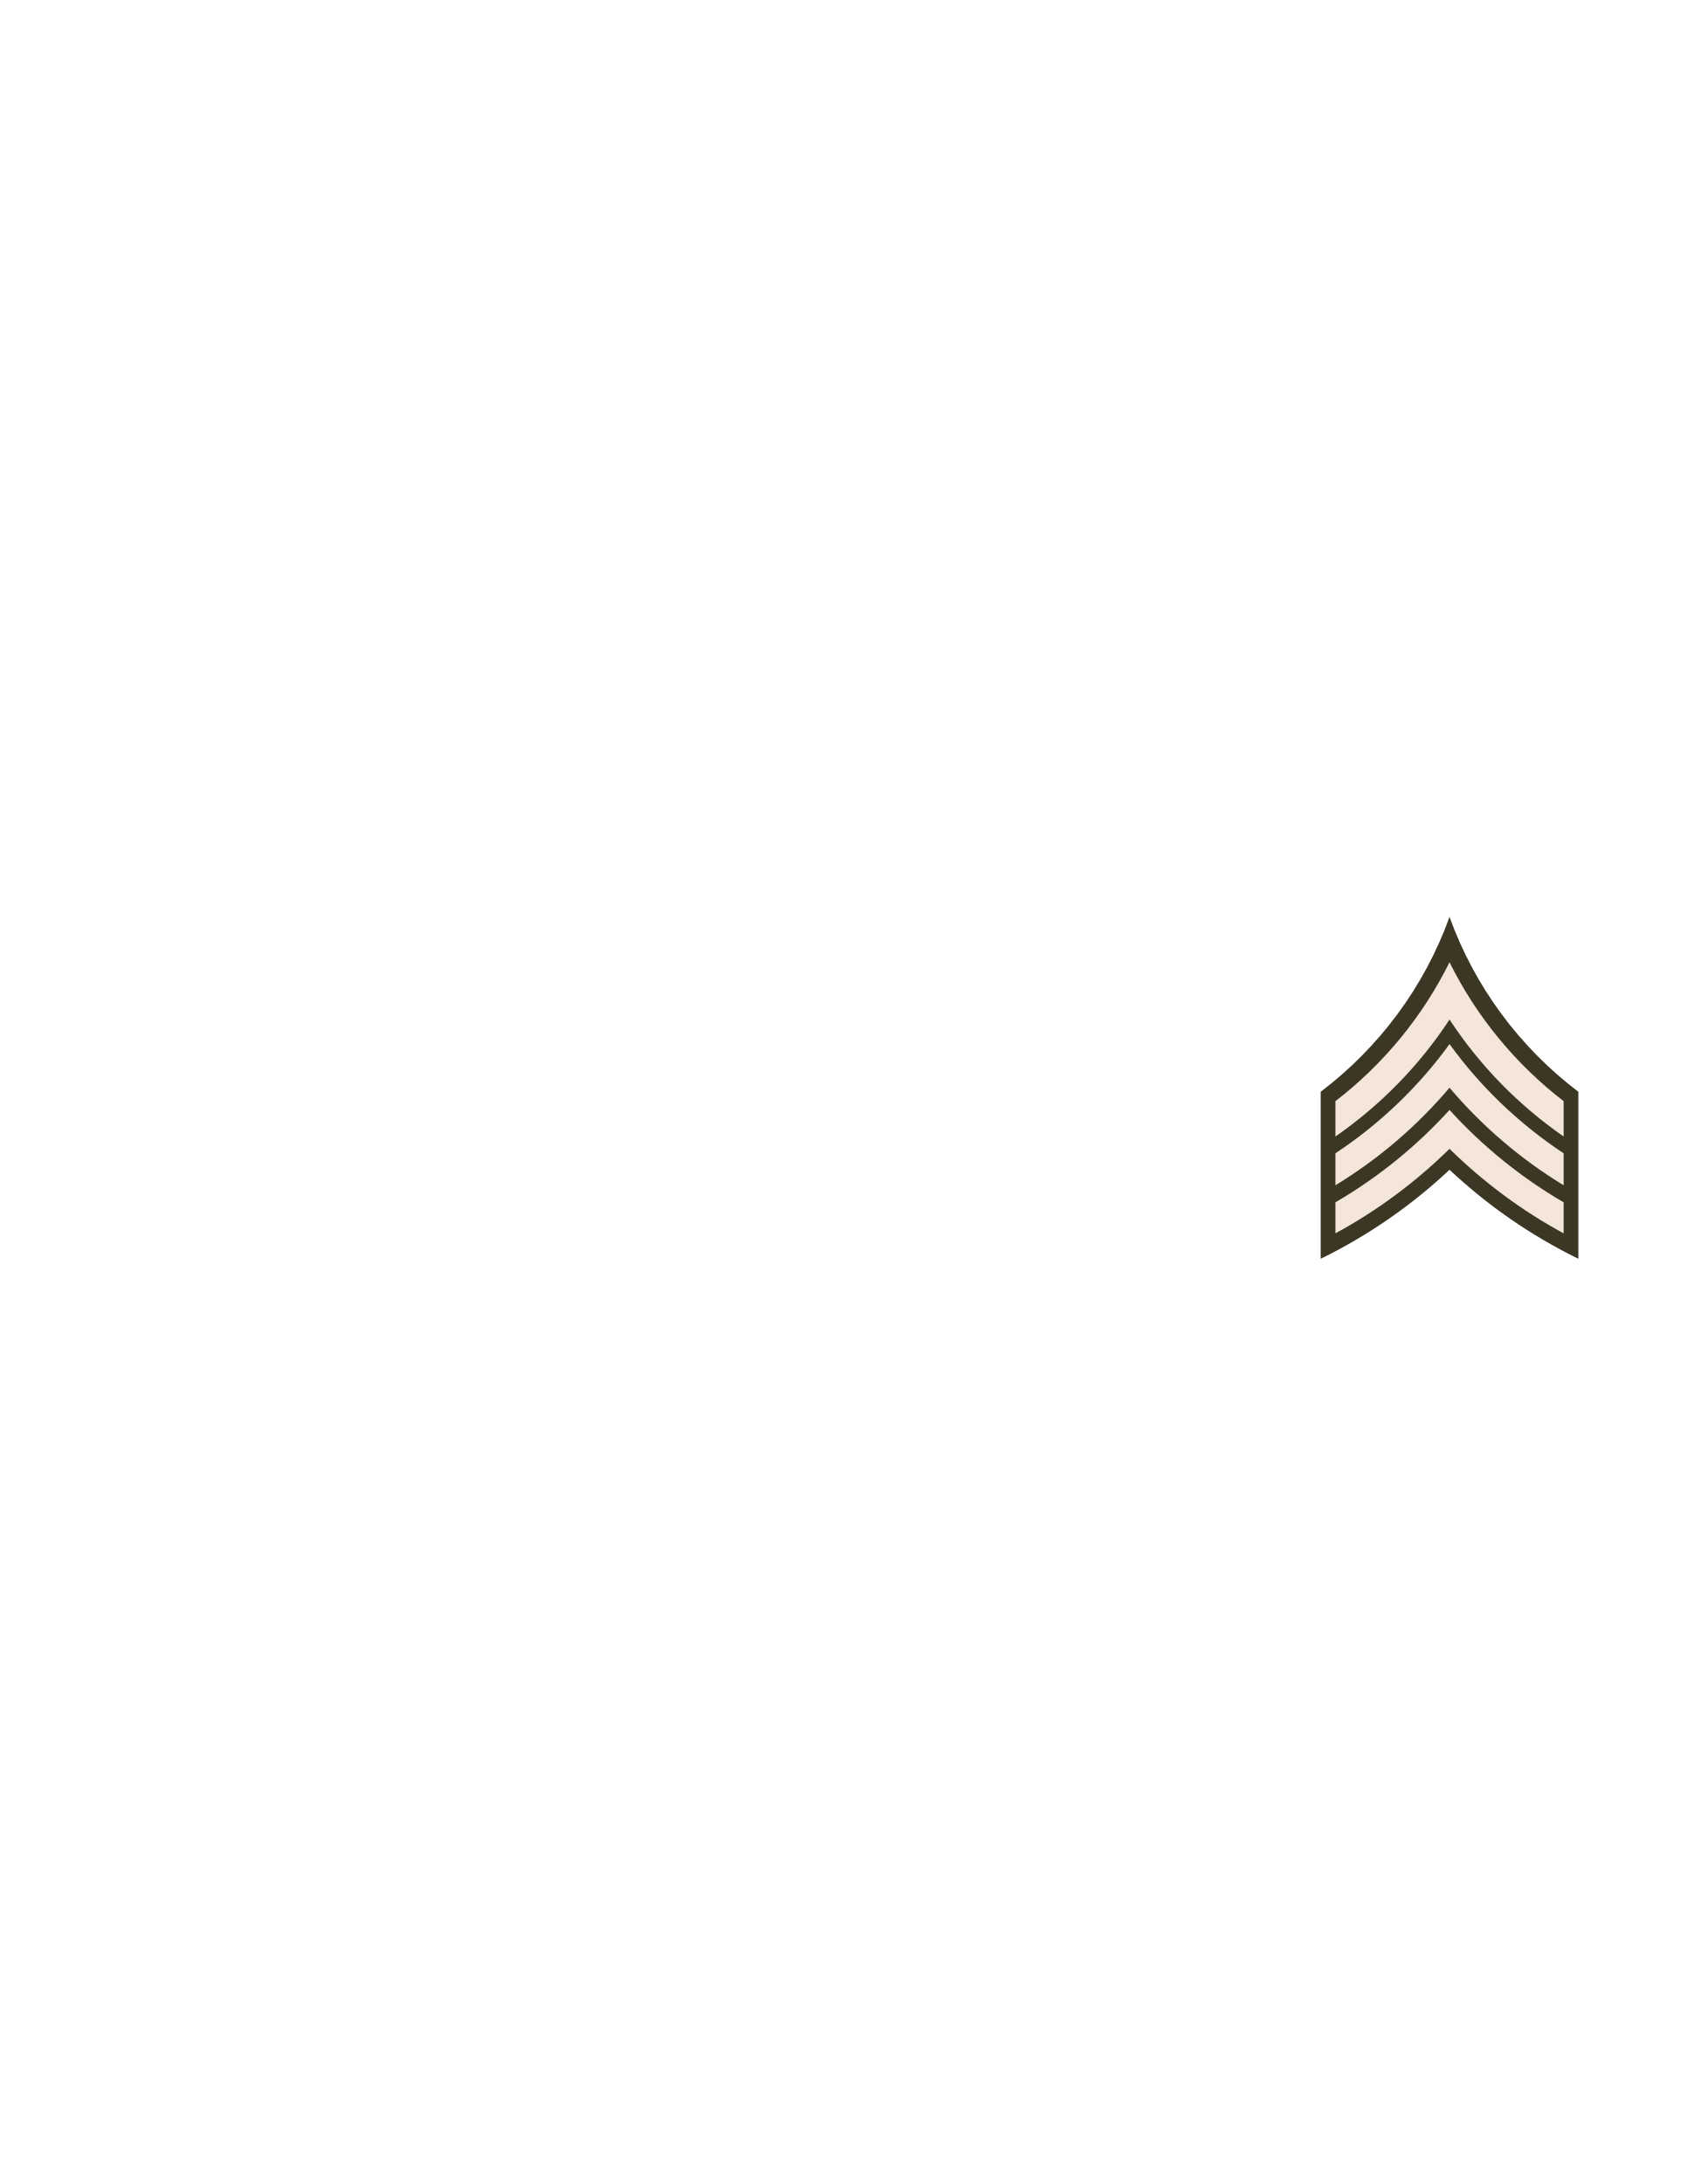
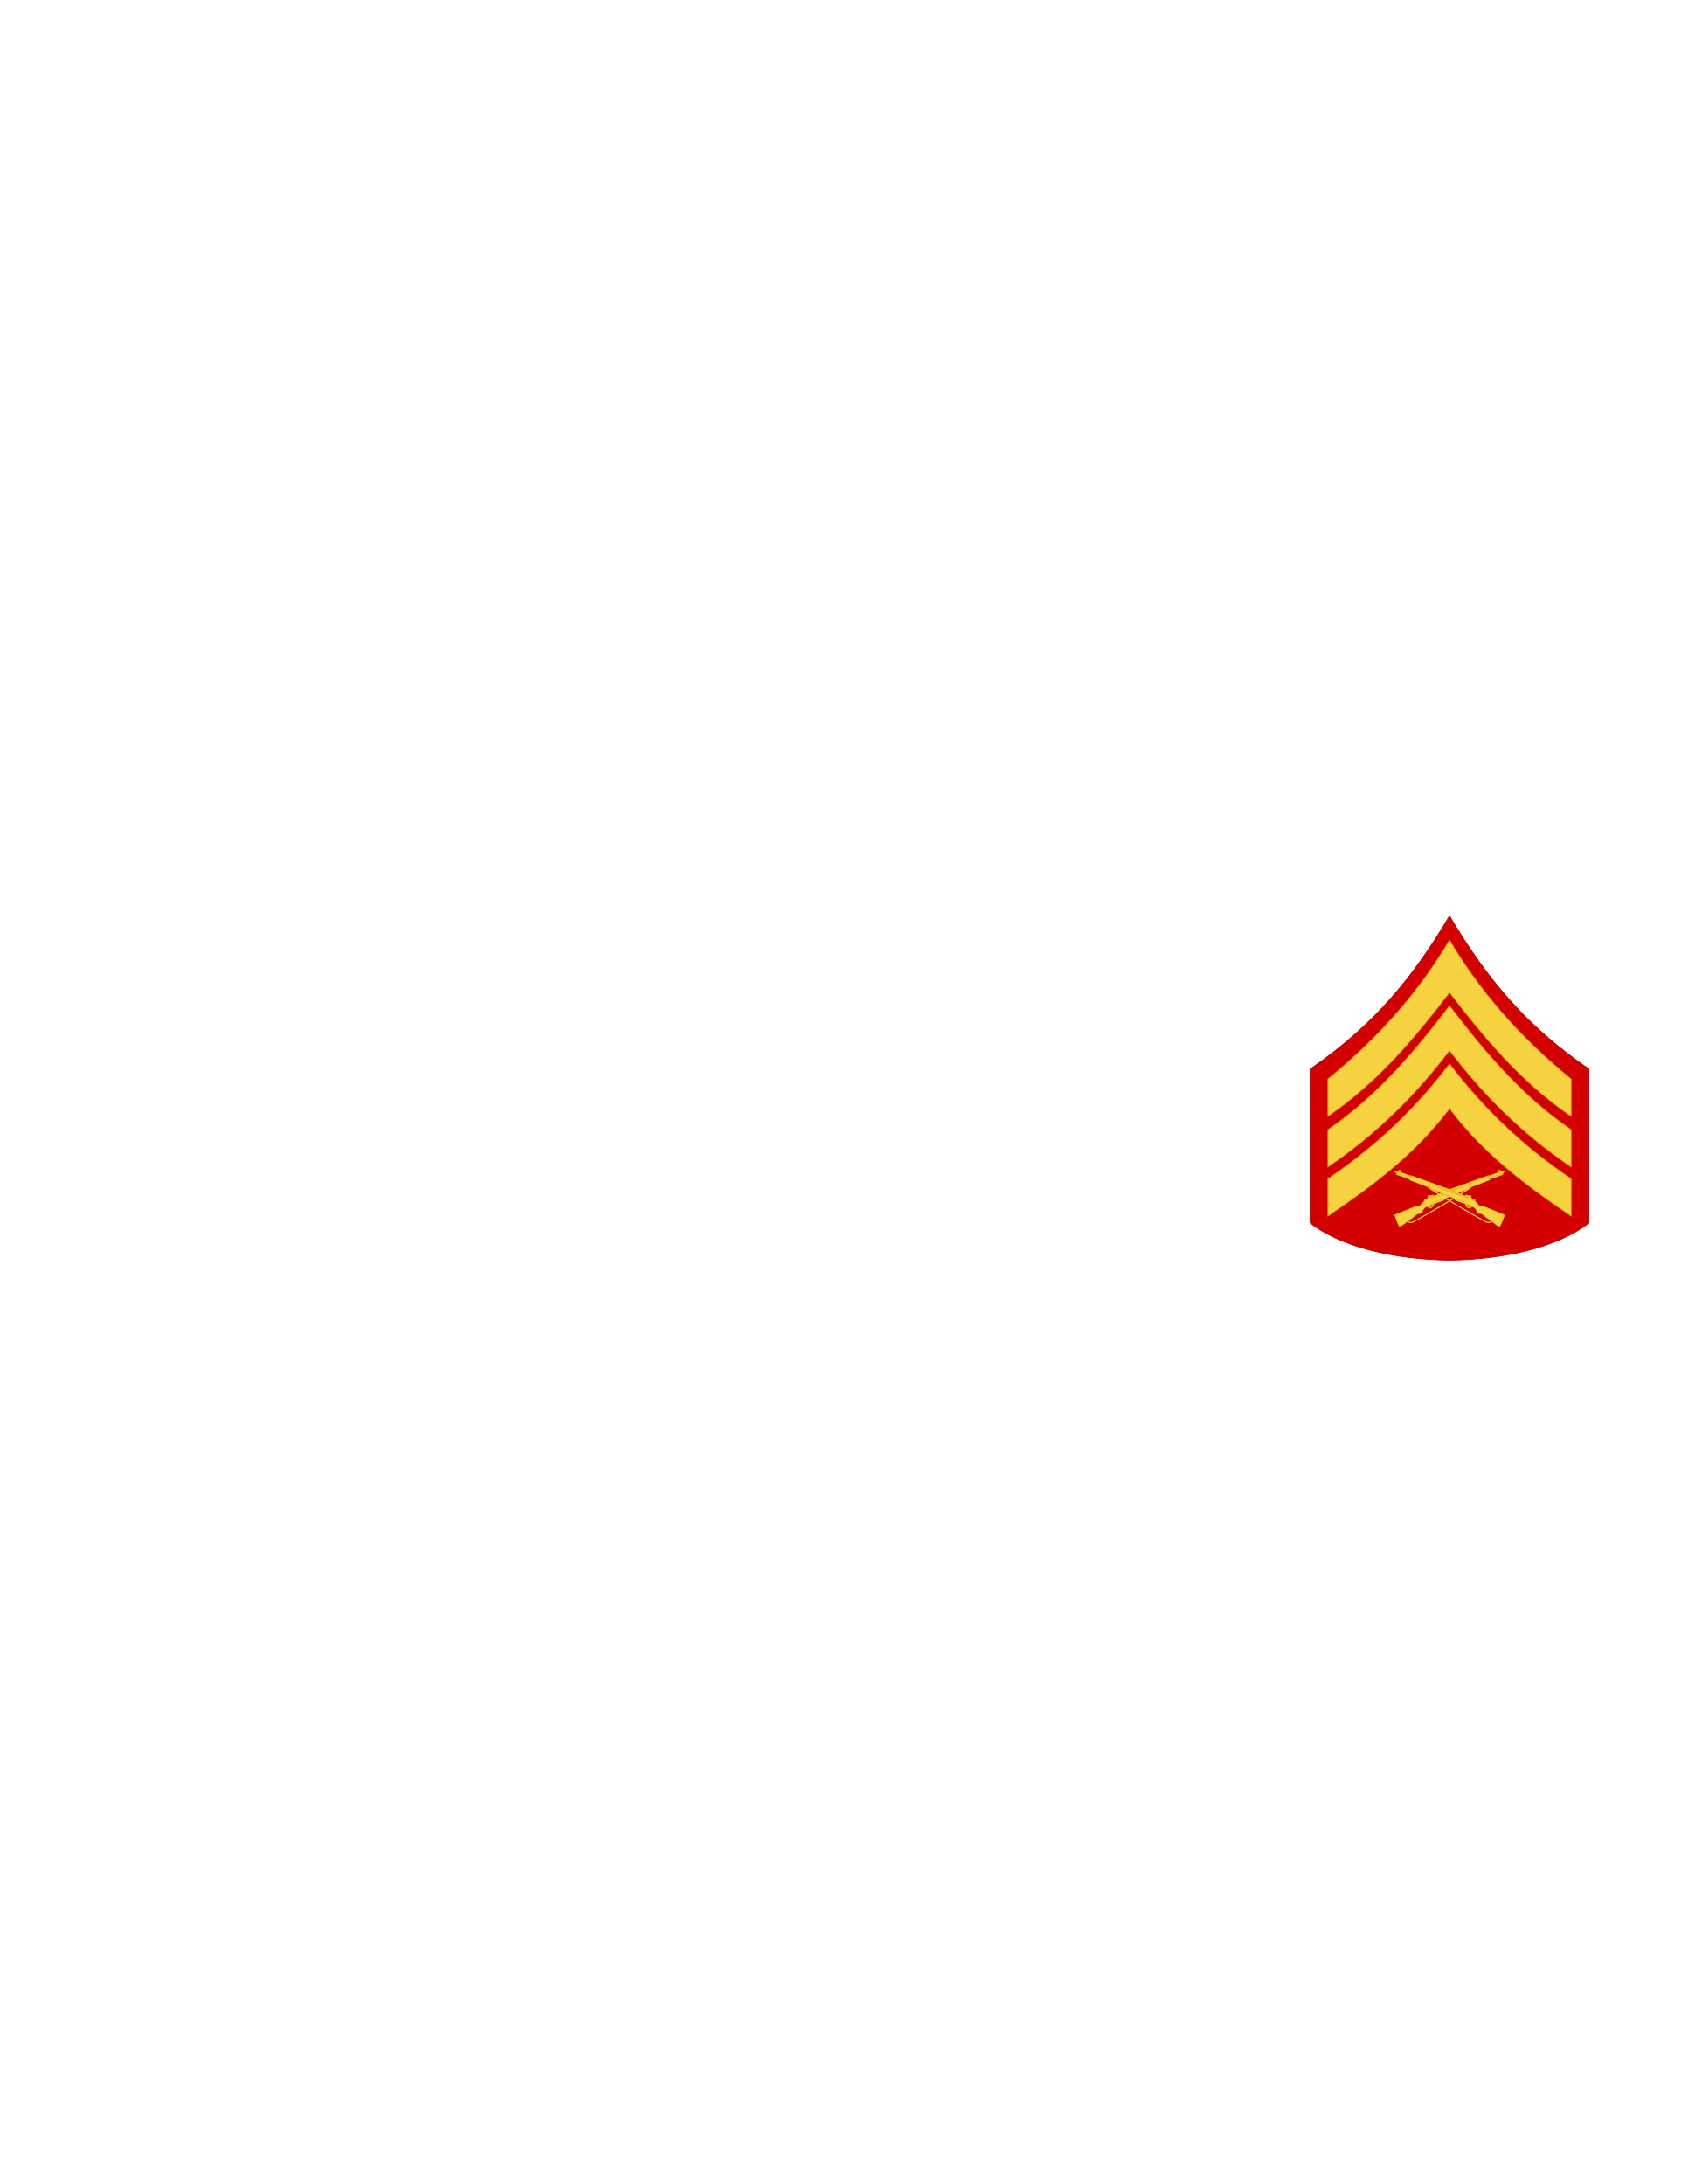
<svg xmlns="http://www.w3.org/2000/svg" version="1.1" id="Version_1.0" width="612" height="792" viewBox="0 0 612 792" overflow="visible" enable-background="new 0 0 612 792" xml:space="preserve">
  <defs id="defs850" />
  <g id="octagon" display="none">
    <polygon fill="none" stroke="#0000FF" stroke-width="2" points="305,516.5 218.733,480.768 183,394.5 218.733,308.233 305,272.5    391.268,308.233 427,394.5 391.268,480.768  " id="octagonOutline" />
    <line fill="none" stroke="#0000FF" stroke-width="2" x1="202.5" y1="345.7" x2="407.5" y2="345.7" id="mod1" />
    <line fill="none" stroke="#0000FF" stroke-width="2" x1="202.5" y1="443.3" x2="407.5" y2="443.3" id="mod2" />
    <path id="amplifierD" style="fill:none;stroke:#0000ff;stroke-width:1.999;stroke-linecap:butt;stroke-linejoin:miter;stroke-miterlimit:4;stroke-dasharray:none;stroke-opacity:1" d="m 179.56,317.5 126.44,-73 127.442,73 m -253.882,0 v 0 -80.269 0 h 253.882 v 80.269 0" />
    <rect style="fill:none;fill-opacity:1;stroke:#0000ff;stroke-width:1.992;stroke-linecap:round;stroke-linejoin:miter;stroke-miterlimit:4;stroke-dasharray:none;stroke-opacity:1;paint-order:markers fill stroke" id="amplifierAC" width="168.228" height="97.59" x="441.473" y="150.52" />
    <rect y="248.11" x="441.473" height="97.59" width="168.228" id="amplifierG" style="fill:none;fill-opacity:1;stroke:#0000ff;stroke-width:1.992;stroke-linecap:round;stroke-linejoin:miter;stroke-miterlimit:4;stroke-dasharray:none;stroke-opacity:1;paint-order:markers fill stroke" />
    <rect style="fill:none;fill-opacity:1;stroke:#0000ff;stroke-width:1.992;stroke-linecap:round;stroke-linejoin:miter;stroke-miterlimit:4;stroke-dasharray:none;stroke-opacity:1;paint-order:markers fill stroke" id="amplifierH" width="168.228" height="97.59" x="441.473" y="345.7" />
    <rect y="443.29" x="441.473" height="97.59" width="168.228" id="amplifierM" style="fill:none;fill-opacity:1;stroke:#0000ff;stroke-width:1.992;stroke-linecap:round;stroke-linejoin:miter;stroke-miterlimit:4;stroke-dasharray:none;stroke-opacity:1;paint-order:markers fill stroke" />
    <rect style="fill:none;fill-opacity:1;stroke:#0000ff;stroke-width:1.992;stroke-linecap:round;stroke-linejoin:miter;stroke-miterlimit:4;stroke-dasharray:none;stroke-opacity:1;paint-order:markers fill stroke" id="amplifierJKP" width="168.228" height="97.59" x="441.473" y="540.88" />
    <rect y="150.52" x="2.827" height="97.59" width="168.228" id="amplifierW" style="fill:none;fill-opacity:1;stroke:#0000ff;stroke-width:1.992;stroke-linecap:round;stroke-linejoin:miter;stroke-miterlimit:4;stroke-dasharray:none;stroke-opacity:1;paint-order:markers fill stroke" />
    <rect style="fill:none;fill-opacity:1;stroke:#0000ff;stroke-width:1.992;stroke-linecap:round;stroke-linejoin:miter;stroke-miterlimit:4;stroke-dasharray:none;stroke-opacity:1;paint-order:markers fill stroke" id="amplifierXY" width="168.228" height="97.59" x="2.827" y="248.11" />
    <rect y="345.7" x="2.827" height="97.59" width="168.228" id="amplifierVAF" style="fill:none;fill-opacity:1;stroke:#0000ff;stroke-width:1.992;stroke-linecap:round;stroke-linejoin:miter;stroke-miterlimit:4;stroke-dasharray:none;stroke-opacity:1;paint-order:markers fill stroke" />
    <rect style="fill:none;fill-opacity:1;stroke:#0000ff;stroke-width:1.992;stroke-linecap:round;stroke-linejoin:miter;stroke-miterlimit:4;stroke-dasharray:none;stroke-opacity:1;paint-order:markers fill stroke" id="amplifierT" width="168.228" height="97.59" x="2.827" y="443.29" />
    <rect y="540.88" x="2.827" height="97.59" width="168.228" id="amplifierZ" style="fill:none;fill-opacity:1;stroke:#0000ff;stroke-width:1.992;stroke-linecap:round;stroke-linejoin:miter;stroke-miterlimit:4;stroke-dasharray:none;stroke-opacity:1;paint-order:markers fill stroke" />
    <rect style="fill:none;fill-opacity:1;stroke:#0000ff;stroke-width:2.44;stroke-linecap:round;stroke-linejoin:miter;stroke-miterlimit:4;stroke-dasharray:none;stroke-opacity:1;paint-order:markers fill stroke" id="amplifierAB" width="253.541" height="97.142" x="179.784" y="139.865" />
    <rect y="547.46" x="179.453" height="97.142" width="253.541" id="amplifierR" style="fill:none;fill-opacity:1;stroke:#0000ff;stroke-width:2.44;stroke-linecap:round;stroke-linejoin:miter;stroke-miterlimit:4;stroke-dasharray:none;stroke-opacity:1;paint-order:markers fill stroke" />
    <path style="fill:#0000ff;stroke:#0000ff;stroke-width:1.999;stroke-linecap:butt;stroke-linejoin:miter;stroke-opacity:1;fill-opacity:1;stroke-miterlimit:4;stroke-dasharray:none" d="m 306.856,644.53 v 52.026" id="amplifierQ" />
  </g>
-   <g transform="translate(147.3064,-138.3834)" id="layer1">
-     <path d="m 378.281,470.894 c -9.155,25.425 -25.556,47.39 -46.719,63.406 v 60.562 c 17.192,-8.401 32.917,-19.321 46.719,-32.281 13.802,12.96 29.527,23.88 46.719,32.281 v -60.562 c -21.163,-16.016 -37.563,-37.981 -46.719,-63.406 z" id="path7672" style="fill:#3c3624;fill-opacity:1;stroke:none;stroke-width:0;stroke-miterlimit:4;stroke-dasharray:none;stroke-opacity:1" />
-     <path d="m 378.281,487.331 c -9.802,19.789 -24.029,37.023 -41.375,50.375 v 12.812 c 16.363,-11.335 30.442,-25.749 41.375,-42.406 10.933,16.657 25.012,31.071 41.375,42.406 v -12.812 c -17.346,-13.352 -31.573,-30.586 -41.375,-50.375 z" id="path7674" style="fill:#f4e6d9;fill-opacity:1;stroke:#000000;stroke-width:0;stroke-miterlimit:4;stroke-dasharray:none;stroke-opacity:1" />
-     <path d="m 378.281,517.019 c -11.284,15.552 -25.32,28.985 -41.375,39.594 v 11.594 c 15.638,-9.505 29.6,-21.482 41.375,-35.375 11.775,13.893 25.737,25.87 41.375,35.375 v -11.594 c -16.055,-10.609 -30.091,-24.042 -41.375,-39.594 z" id="path7676" style="fill:#f4e6d9;fill-opacity:1;stroke:#000000;stroke-width:0;stroke-miterlimit:4;stroke-dasharray:none;stroke-opacity:1" />
-     <path d="m 378.281,540.894 c -11.969,13.164 -25.912,24.482 -41.375,33.5 v 11.25 c 15.222,-8.258 29.119,-18.618 41.375,-30.656 12.256,12.039 26.153,22.399 41.375,30.656 v -11.25 c -15.463,-9.018 -29.406,-20.336 -41.375,-33.5 z" id="path7678" style="fill:#f4e6d9;fill-opacity:1;stroke:#000000;stroke-width:0;stroke-miterlimit:4;stroke-dasharray:none;stroke-opacity:1" />
+   <g id="g5776" style="fill:#f6d140;fill-opacity:1;stroke:#d4aa00;stroke-opacity:1" transform="matrix(0.27,0,0,0.27,474.897,331.8961)">
+     <path id="path2216-0" style="fill:#d40000;fill-opacity:1;fill-rule:evenodd;stroke:#aa0000;stroke-width:1px;stroke-linecap:butt;stroke-linejoin:miter;stroke-opacity:1" d="M 187.742,463.195 C 115.501,462.423 42.095,446.012 0.5,413.168 V 206.684 C 86.295,147.73 138.67,83.849 187.742,0.981 236.814,83.849 289.189,147.73 374.984,206.684 V 413.168 C 333.389,446.012 259.983,462.423 187.742,463.195 Z" />
+     <g style="fill:#f6d140;fill-opacity:1;stroke:#d4aa00;stroke-width:0.5;stroke-miterlimit:4;stroke-dasharray:none;stroke-opacity:1" transform="translate(-353.8086,-73.52106)" id="g5723-3">
+       <g style="fill:#f6d140;fill-opacity:1;stroke:#d4aa00;stroke-width:0.5;stroke-miterlimit:4;stroke-dasharray:none;stroke-opacity:1" id="g5397-3" transform="translate(38.43366,-47.69466)">
+         <g style="fill:#f6d140;fill-opacity:1;stroke:#d4aa00;stroke-width:1.807;stroke-miterlimit:4;stroke-dasharray:none;stroke-opacity:1" transform="matrix(0.2650358,-0.09573875,0.09227164,0.2554378,393.4139,446.2726)" id="g4710-8">
+           <g style="fill:#f6d140;fill-opacity:1;stroke:#d4aa00;stroke-width:1.807;stroke-miterlimit:4;stroke-dasharray:none;stroke-opacity:1" id="Layer_1-4">
+             <g style="fill:#f6d140;fill-opacity:1;stroke:#d4aa00;stroke-width:1.807;stroke-miterlimit:4;stroke-dasharray:none;stroke-opacity:1" id="g4588-80">
+               <path style="fill:#f6d140;fill-opacity:1;stroke:#d4aa00;stroke-width:1.807;stroke-miterlimit:4;stroke-dasharray:none;stroke-opacity:1" d="m 211.851,326.856 v 7.29 h 7.29 v -7.29 z m 3.644,5.468 c -1.006,0 -1.822,-0.816 -1.822,-1.822 0,-1.007 0.816,-1.822 1.822,-1.822 1.007,0 1.823,0.815 1.823,1.822 0,1.006 -0.816,1.822 -1.823,1.822 z" id="path4536-5" />
+               <g style="fill:#f6d140;fill-opacity:1;stroke:#d4aa00;stroke-width:1.807;stroke-miterlimit:4;stroke-dasharray:none;stroke-opacity:1" id="g4542-7">
+                 <path style="fill:#f6d140;fill-opacity:1;stroke:#d4aa00;stroke-width:1.807;stroke-miterlimit:4;stroke-dasharray:none;stroke-opacity:1" d="m 572.113,284.581 c 0,-2.41 -1.953,-4.363 -4.363,-4.363 -2.41,0 -4.363,1.954 -4.363,4.363 v 0 0 5.818 h 8.727 v -5.818 z" id="path4538-4" />
+                 <circle style="fill:#f6d140;fill-opacity:1;stroke:#d4aa00;stroke-width:1.807;stroke-miterlimit:4;stroke-dasharray:none;stroke-opacity:1" cx="567.75" cy="284.581" r="0.931" id="circle4540-4" />
+               </g>
+               <rect x="579.652" y="292.783" style="fill:#f6d140;fill-opacity:1;stroke:#d4aa00;stroke-width:1.807;stroke-miterlimit:4;stroke-dasharray:none;stroke-opacity:1" width="8.283" height="6.076" id="rect4544-5" />
+               <path style="fill:#f6d140;fill-opacity:1;stroke:#d4aa00;stroke-width:1.807;stroke-miterlimit:4;stroke-dasharray:none;stroke-opacity:1" d="m 200.87,341.79 c -0.001,0 -0.001,0 0,0 -2.414,0 -4.472,-0.442 -6.651,-0.91 l -1.089,-0.231 c -1.607,-0.334 -2.032,-2.187 -2.482,-4.147 -0.546,-2.379 -1.002,-3.939 -2.314,-3.939 -5.931,0 -6,-4.512 -6,-4.558 v -0.918 l 12.578,-1.08 18.008,-0.003 0.107,0.879 c 0.057,0.469 1.321,11.503 -5.377,13.736 -2.366,0.788 -4.584,1.171 -6.78,1.171 z M 184.583,328.9 c 0.38,0.741 1.338,1.662 3.751,1.662 3.003,0 3.732,3.174 4.264,5.492 0.176,0.767 0.588,2.563 0.94,2.637 l 1.102,0.234 c 2.072,0.445 4.03,0.866 6.23,0.866 v 0 c 1.978,0 3.989,-0.35 6.147,-1.069 4.231,-1.411 4.235,-8.259 4.095,-10.717 h -16.115 z" id="path4546-9" />
+               <rect x="219.141" y="287.146" style="fill:#f6d140;fill-opacity:1;stroke:#d4aa00;stroke-width:1.807;stroke-miterlimit:4;stroke-dasharray:none;stroke-opacity:1" width="13.526" height="4.504" id="rect4548-9" />
+               <path style="fill:#f6d140;fill-opacity:1;stroke:#d4aa00;stroke-width:1.807;stroke-miterlimit:4;stroke-dasharray:none;stroke-opacity:1" d="m 28.001,312.999 c 0,0 -1.953,60.61 4.004,63 5.957,2.39 101.002,-30.003 101.002,-30.003 0,0 14.548,5.383 18.992,4.004 4.444,-1.379 6.998,-22.996 42.998,-22.996 36,0 75.003,0 75.003,0 l 17.991,-5.997 119.002,-6.007 5.692,-2.958 97.312,-2.038 V 288 l -228.995,-1 v 10 H 187.007 L 153,314 137.002,309.004 Z" id="path4550-7" />
+               <path style="fill:#f6d140;fill-opacity:1;stroke:#d4aa00;stroke-width:1.807;stroke-miterlimit:4;stroke-dasharray:none;stroke-opacity:1" d="m 31.406,375.999 c -6.513,-2.39 -4.377,-63 -4.377,-63 l 3.279,-0.256 2.241,63.654 z" id="path4552-0" />
+               <path style="fill:#f6d140;fill-opacity:1;stroke:#d4aa00;stroke-width:1.807;stroke-miterlimit:4;stroke-dasharray:none;stroke-opacity:1" d="M 37.054,375.396" id="path4554-1" />
+               <rect x="509.997" y="300.641" style="fill:#f6d140;fill-opacity:1;stroke:#d4aa00;stroke-width:1.807;stroke-miterlimit:4;stroke-dasharray:none;stroke-opacity:1" width="68.337" height="6.377" id="rect4556-7" />
+               <rect x="509.997" y="290.307" style="fill:#f6d140;fill-opacity:1;stroke:#d4aa00;stroke-width:1.807;stroke-miterlimit:4;stroke-dasharray:none;stroke-opacity:1" width="69.932" height="10.542" id="rect4558-5" />
+               <rect x="507.147" y="288" style="fill:#f6d140;fill-opacity:1;stroke:#d4aa00;stroke-width:1.807;stroke-miterlimit:4;stroke-dasharray:none;stroke-opacity:1" width="2.85" height="19.017" id="rect4560-74" />
+               <rect x="410.698" y="287.566" style="fill:#f6d140;fill-opacity:1;stroke:#d4aa00;stroke-width:1.807;stroke-miterlimit:4;stroke-dasharray:none;stroke-opacity:1" width="5.958" height="24.393" id="rect4562-8" />
+               <rect x="407.147" y="297.509" style="fill:#f6d140;fill-opacity:1;stroke:#d4aa00;stroke-width:1.807;stroke-miterlimit:4;stroke-dasharray:none;stroke-opacity:1" width="6.53" height="17.201" id="rect4564-4" />
+               <line style="fill:#f6d140;fill-opacity:1;stroke:#d4aa00;stroke-width:1.807;stroke-miterlimit:4;stroke-dasharray:none;stroke-opacity:1" x1="407.147" y1="297.509" x2="291.171" y2="297.509" id="line4566-6" />
+               <rect x="563.361" y="290.307" style="fill:#f6d140;fill-opacity:1;stroke:#d4aa00;stroke-width:1.807;stroke-miterlimit:4;stroke-dasharray:none;stroke-opacity:1" width="16.567" height="10.334" id="rect4568-7" />
+               <rect x="229" y="321.333" style="fill:#f6d140;fill-opacity:1;stroke:#d4aa00;stroke-width:1.807;stroke-miterlimit:4;stroke-dasharray:none;stroke-opacity:1" width="38.333" height="5.67" id="rect4570-7" />
+               <path style="fill:#f6d140;fill-opacity:1;stroke:#d4aa00;stroke-width:1.807;stroke-miterlimit:4;stroke-dasharray:none;stroke-opacity:1" d="m 197.743,327.003 c 0,0 -3.077,10.66 3.257,11.663 0,0 -5.667,-9.333 2.667,-11.663 z" id="path4572-5" />
+               <rect x="268.846" y="291.73" style="fill:#f6d140;fill-opacity:1;stroke:#d4aa00;stroke-width:1.807;stroke-miterlimit:4;stroke-dasharray:none;stroke-opacity:1" width="82.821" height="5.715" id="rect4574-7" />
+               <rect x="281.002" y="284.506" style="fill:#f6d140;fill-opacity:1;stroke:#d4aa00;stroke-width:1.807;stroke-miterlimit:4;stroke-dasharray:none;stroke-opacity:1" width="10.169" height="12.939" id="rect4576-6" />
+               <polygon style="fill:#f6d140;fill-opacity:1;stroke:#d4aa00;stroke-width:1.807;stroke-miterlimit:4;stroke-dasharray:none;stroke-opacity:1" points="215.496,282.645 219.141,284.307 229,284.506 234.667,288 219.141,289.397 219.141,291.73 260.333,291.73 281.002,288 281.002,297.445 187.007,297 181.48,299.763 183.333,292.783 200.332,291.73 206.163,287.566 210.829,284.506 " id="polygon4578-5" />
+               <rect x="310.256" y="287.131" style="fill:#f6d140;fill-opacity:1;stroke:#d4aa00;stroke-width:1.807;stroke-miterlimit:4;stroke-dasharray:none;stroke-opacity:1" width="6.078" height="4.088" id="rect4580-2" />
+               <circle style="fill:#f6d140;fill-opacity:1;stroke:#d4aa00;stroke-width:1.807;stroke-miterlimit:4;stroke-dasharray:none;stroke-opacity:1" cx="210.829" cy="284.506" r="4.667" id="circle4582-1" />
+               <circle style="fill:#f6d140;fill-opacity:1;stroke:#d4aa00;stroke-width:1.807;stroke-miterlimit:4;stroke-dasharray:none;stroke-opacity:1" cx="210.829" cy="284.506" r="0.933" id="circle4584-58" />
+               <rect x="267.333" y="287" style="fill:#f6d140;fill-opacity:1;stroke:#d4aa00;stroke-width:1.807;stroke-miterlimit:4;stroke-dasharray:none;stroke-opacity:1" width="1.512" height="10.446" id="rect4586-3" />
+             </g>
+           </g>
+           <g style="fill:#f6d140;fill-opacity:1;stroke:#d4aa00;stroke-width:1.807;stroke-miterlimit:4;stroke-dasharray:none;stroke-opacity:1" id="Layer_2-9">
+             <g style="fill:#f6d140;fill-opacity:1;stroke:#d4aa00;stroke-width:1.807;stroke-miterlimit:4;stroke-dasharray:none;stroke-opacity:1" id="g4643-3">
+               <path style="fill:#f6d140;fill-opacity:1;stroke:#d4aa00;stroke-width:1.807;stroke-miterlimit:4;stroke-dasharray:none;stroke-opacity:1" d="m 211.851,326.856 v 7.29 h 7.29 v -7.29 z m 3.644,5.468 c -1.006,0 -1.822,-0.816 -1.822,-1.822 0,-1.007 0.816,-1.822 1.822,-1.822 1.007,0 1.823,0.815 1.823,1.822 0,1.006 -0.816,1.822 -1.823,1.822 z" id="path4591-7" />
+               <g style="fill:#f6d140;fill-opacity:1;stroke:#d4aa00;stroke-width:1.807;stroke-miterlimit:4;stroke-dasharray:none;stroke-opacity:1" id="g4597-09">
+                 <path style="fill:#f6d140;fill-opacity:1;stroke:#d4aa00;stroke-width:1.807;stroke-miterlimit:4;stroke-dasharray:none;stroke-opacity:1" d="m 572.113,284.581 c 0,-2.41 -1.953,-4.363 -4.363,-4.363 -2.41,0 -4.363,1.954 -4.363,4.363 v 0 0 5.818 h 8.727 v -5.818 z" id="path4593-1" />
+                 <circle style="fill:#f6d140;fill-opacity:1;stroke:#d4aa00;stroke-width:1.807;stroke-miterlimit:4;stroke-dasharray:none;stroke-opacity:1" cx="567.75" cy="284.581" r="0.931" id="circle4595-3" />
+               </g>
+               <rect x="579.652" y="292.783" style="fill:#f6d140;fill-opacity:1;stroke:#d4aa00;stroke-width:1.807;stroke-miterlimit:4;stroke-dasharray:none;stroke-opacity:1" width="8.283" height="6.076" id="rect4599-2" />
+               <path style="fill:#f6d140;fill-opacity:1;stroke:#d4aa00;stroke-width:1.807;stroke-miterlimit:4;stroke-dasharray:none;stroke-opacity:1" d="m 200.87,341.79 c -0.001,0 -0.001,0 0,0 -2.414,0 -4.472,-0.442 -6.651,-0.91 l -1.089,-0.231 c -1.607,-0.334 -2.032,-2.187 -2.482,-4.147 -0.546,-2.379 -1.002,-3.939 -2.314,-3.939 -5.931,0 -6,-4.512 -6,-4.558 v -0.918 l 12.578,-1.08 18.008,-0.003 0.107,0.879 c 0.057,0.469 1.321,11.503 -5.377,13.736 -2.366,0.788 -4.584,1.171 -6.78,1.171 z M 184.583,328.9 c 0.38,0.741 1.338,1.662 3.751,1.662 3.003,0 3.732,3.174 4.264,5.492 0.176,0.767 0.588,2.563 0.94,2.637 l 1.102,0.234 c 2.072,0.445 4.03,0.866 6.23,0.866 v 0 c 1.978,0 3.989,-0.35 6.147,-1.069 4.231,-1.411 4.235,-8.259 4.095,-10.717 h -16.115 z" id="path4601-3" />
+               <rect style="fill:#f6d140;fill-opacity:1;stroke:#d4aa00;stroke-width:1.807;stroke-miterlimit:4;stroke-dasharray:none;stroke-opacity:1" x="219.141" y="287.146" width="13.526" height="4.504" id="rect4603-9" />
+               <path style="fill:#f6d140;fill-opacity:1;stroke:#d4aa00;stroke-width:1.807;stroke-miterlimit:4;stroke-dasharray:none;stroke-opacity:1" d="m 28.001,312.999 c 0,0 -1.953,60.61 4.004,63 5.957,2.39 101.002,-30.003 101.002,-30.003 0,0 14.548,5.383 18.992,4.004 4.444,-1.379 6.998,-22.996 42.998,-22.996 36,0 75.003,0 75.003,0 l 17.991,-5.997 119.002,-6.007 5.692,-2.958 97.312,-2.038 V 288 l -228.995,-1 v 10 H 187.007 L 153,314 137.002,309.004 Z" id="path4605-8" />
+               <path style="fill:#f6d140;fill-opacity:1;stroke:#d4aa00;stroke-width:1.807;stroke-miterlimit:4;stroke-dasharray:none;stroke-opacity:1" d="m 31.406,375.999 c -6.513,-2.39 -4.377,-63 -4.377,-63 l 3.279,-0.256 2.241,63.654 z" id="path4607-4" />
+               <path style="fill:#f6d140;fill-opacity:1;stroke:#d4aa00;stroke-width:1.807;stroke-miterlimit:4;stroke-dasharray:none;stroke-opacity:1" d="M 37.054,375.396" id="path4609-8" />
+               <rect x="509.997" y="300.641" style="fill:#f6d140;fill-opacity:1;stroke:#d4aa00;stroke-width:1.807;stroke-miterlimit:4;stroke-dasharray:none;stroke-opacity:1" width="68.337" height="6.377" id="rect4611-9" />
+               <rect x="509.997" y="290.307" style="fill:#f6d140;fill-opacity:1;stroke:#d4aa00;stroke-width:1.807;stroke-miterlimit:4;stroke-dasharray:none;stroke-opacity:1" width="69.932" height="10.542" id="rect4613-4" />
+               <rect x="507.147" y="288" style="fill:#f6d140;fill-opacity:1;stroke:#d4aa00;stroke-width:1.807;stroke-miterlimit:4;stroke-dasharray:none;stroke-opacity:1" width="2.85" height="19.017" id="rect4615-0" />
+               <rect x="410.698" y="287.566" style="fill:#f6d140;fill-opacity:1;stroke:#d4aa00;stroke-width:1.807;stroke-miterlimit:4;stroke-dasharray:none;stroke-opacity:1" width="5.958" height="24.393" id="rect4617-6" />
+               <rect x="407.147" y="297.509" style="fill:#f6d140;fill-opacity:1;stroke:#d4aa00;stroke-width:1.807;stroke-miterlimit:4;stroke-dasharray:none;stroke-opacity:1" width="6.53" height="17.201" id="rect4619-0" />
+               <line style="fill:#f6d140;fill-opacity:1;stroke:#d4aa00;stroke-width:1.807;stroke-miterlimit:4;stroke-dasharray:none;stroke-opacity:1" x1="407.147" y1="297.509" x2="291.171" y2="297.509" id="line4621-0" />
+               <rect x="563.361" y="290.307" style="fill:#f6d140;fill-opacity:1;stroke:#d4aa00;stroke-width:1.807;stroke-miterlimit:4;stroke-dasharray:none;stroke-opacity:1" width="16.567" height="10.334" id="rect4623-4" />
+               <rect x="229" y="321.333" style="fill:#f6d140;fill-opacity:1;stroke:#d4aa00;stroke-width:1.807;stroke-miterlimit:4;stroke-dasharray:none;stroke-opacity:1" width="38.333" height="5.67" id="rect4625-5" />
+               <path style="fill:#f6d140;fill-opacity:1;stroke:#d4aa00;stroke-width:1.807;stroke-miterlimit:4;stroke-dasharray:none;stroke-opacity:1" d="m 197.743,327.003 c 0,0 -3.077,10.66 3.257,11.663 0,0 -5.667,-9.333 2.667,-11.663 z" id="path4627-0" />
+               <rect x="268.846" y="291.73" style="fill:#f6d140;fill-opacity:1;stroke:#d4aa00;stroke-width:1.807;stroke-miterlimit:4;stroke-dasharray:none;stroke-opacity:1" width="82.821" height="5.715" id="rect4629-7" />
+               <rect x="281.002" y="284.506" style="fill:#f6d140;fill-opacity:1;stroke:#d4aa00;stroke-width:1.807;stroke-miterlimit:4;stroke-dasharray:none;stroke-opacity:1" width="10.169" height="12.939" id="rect4631-3" />
+               <polygon style="fill:#f6d140;fill-opacity:1;stroke:#d4aa00;stroke-width:1.807;stroke-miterlimit:4;stroke-dasharray:none;stroke-opacity:1" points="215.496,282.645 219.141,284.307 229,284.506 234.667,288 219.141,289.397 219.141,291.73 260.333,291.73 281.002,288 281.002,297.445 187.007,297 181.48,299.763 183.333,292.783 200.332,291.73 206.163,287.566 210.829,284.506 " id="polygon4633-6" />
+               <rect x="310.256" y="287.131" style="fill:#f6d140;fill-opacity:1;stroke:#d4aa00;stroke-width:1.807;stroke-miterlimit:4;stroke-dasharray:none;stroke-opacity:1" width="6.078" height="4.088" id="rect4635-75" />
+               <circle style="fill:#f6d140;fill-opacity:1;stroke:#d4aa00;stroke-width:1.807;stroke-miterlimit:4;stroke-dasharray:none;stroke-opacity:1" cx="210.829" cy="284.506" r="4.667" id="circle4637-48" />
+               <circle style="fill:#f6d140;fill-opacity:1;stroke:#d4aa00;stroke-width:1.807;stroke-miterlimit:4;stroke-dasharray:none;stroke-opacity:1" cx="210.829" cy="284.506" r="0.933" id="circle4639-9" />
+               <rect x="267.333" y="287" style="fill:#f6d140;fill-opacity:1;stroke:#d4aa00;stroke-width:1.807;stroke-miterlimit:4;stroke-dasharray:none;stroke-opacity:1" width="1.512" height="10.446" id="rect4641-2" />
+             </g>
+           </g>
+         </g>
+         <path d="m 530.361,487.682 c -20.135,13.554 -54.425,33.521 -75.558,45.245 -2.653,1.449 -5.201,1.13 -7.688,-0.25" style="fill:none;fill-opacity:1;fill-rule:evenodd;stroke:#f6d140;stroke-width:1.5;stroke-linecap:butt;stroke-linejoin:miter;stroke-miterlimit:4;stroke-dasharray:none;stroke-opacity:1" id="path4379-9-3-5" />
+       </g>
+       <g style="fill:#f6d140;fill-opacity:1;stroke:#d4aa00;stroke-width:0.5;stroke-miterlimit:4;stroke-dasharray:none;stroke-opacity:1" id="g5397-5-6" transform="matrix(-1,0,0,1,1044.884,-47.69466)">
+         <g style="fill:#f6d140;fill-opacity:1;stroke:#d4aa00;stroke-width:1.807;stroke-miterlimit:4;stroke-dasharray:none;stroke-opacity:1" transform="matrix(0.2650358,-0.09573875,0.09227164,0.2554378,393.4139,446.2726)" id="g4710-7-0">
+           <g style="fill:#f6d140;fill-opacity:1;stroke:#d4aa00;stroke-width:1.807;stroke-miterlimit:4;stroke-dasharray:none;stroke-opacity:1" id="Layer_1-2-3">
+             <g style="fill:#f6d140;fill-opacity:1;stroke:#d4aa00;stroke-width:1.807;stroke-miterlimit:4;stroke-dasharray:none;stroke-opacity:1" id="g4588-8-5">
+               <path style="fill:#f6d140;fill-opacity:1;stroke:#d4aa00;stroke-width:1.807;stroke-miterlimit:4;stroke-dasharray:none;stroke-opacity:1" d="m 211.851,326.856 v 7.29 h 7.29 v -7.29 z m 3.644,5.468 c -1.006,0 -1.822,-0.816 -1.822,-1.822 0,-1.007 0.816,-1.822 1.822,-1.822 1.007,0 1.823,0.815 1.823,1.822 0,1.006 -0.816,1.822 -1.823,1.822 z" id="path4536-2-9" />
+               <g style="fill:#f6d140;fill-opacity:1;stroke:#d4aa00;stroke-width:1.807;stroke-miterlimit:4;stroke-dasharray:none;stroke-opacity:1" id="g4542-3-7">
+                 <path style="fill:#f6d140;fill-opacity:1;stroke:#d4aa00;stroke-width:1.807;stroke-miterlimit:4;stroke-dasharray:none;stroke-opacity:1" d="m 572.113,284.581 c 0,-2.41 -1.953,-4.363 -4.363,-4.363 -2.41,0 -4.363,1.954 -4.363,4.363 v 0 0 5.818 h 8.727 v -5.818 z" id="path4538-9-0" />
+                 <circle style="fill:#f6d140;fill-opacity:1;stroke:#d4aa00;stroke-width:1.807;stroke-miterlimit:4;stroke-dasharray:none;stroke-opacity:1" cx="567.75" cy="284.581" r="0.931" id="circle4540-9-3" />
+               </g>
+               <rect x="579.652" y="292.783" style="fill:#f6d140;fill-opacity:1;stroke:#d4aa00;stroke-width:1.807;stroke-miterlimit:4;stroke-dasharray:none;stroke-opacity:1" width="8.283" height="6.076" id="rect4544-4-1" />
+               <path style="fill:#f6d140;fill-opacity:1;stroke:#d4aa00;stroke-width:1.807;stroke-miterlimit:4;stroke-dasharray:none;stroke-opacity:1" d="m 200.87,341.79 c -0.001,0 -0.001,0 0,0 -2.414,0 -4.472,-0.442 -6.651,-0.91 l -1.089,-0.231 c -1.607,-0.334 -2.032,-2.187 -2.482,-4.147 -0.546,-2.379 -1.002,-3.939 -2.314,-3.939 -5.931,0 -6,-4.512 -6,-4.558 v -0.918 l 12.578,-1.08 18.008,-0.003 0.107,0.879 c 0.057,0.469 1.321,11.503 -5.377,13.736 -2.366,0.788 -4.584,1.171 -6.78,1.171 z M 184.583,328.9 c 0.38,0.741 1.338,1.662 3.751,1.662 3.003,0 3.732,3.174 4.264,5.492 0.176,0.767 0.588,2.563 0.94,2.637 l 1.102,0.234 c 2.072,0.445 4.03,0.866 6.23,0.866 v 0 c 1.978,0 3.989,-0.35 6.147,-1.069 4.231,-1.411 4.235,-8.259 4.095,-10.717 h -16.115 z" id="path4546-7-8" />
+               <rect x="219.141" y="287.146" style="fill:#f6d140;fill-opacity:1;stroke:#d4aa00;stroke-width:1.807;stroke-miterlimit:4;stroke-dasharray:none;stroke-opacity:1" width="13.526" height="4.504" id="rect4548-7-7" />
+               <path style="fill:#f6d140;fill-opacity:1;stroke:#d4aa00;stroke-width:1.807;stroke-miterlimit:4;stroke-dasharray:none;stroke-opacity:1" d="m 28.001,312.999 c 0,0 -1.953,60.61 4.004,63 5.957,2.39 101.002,-30.003 101.002,-30.003 0,0 14.548,5.383 18.992,4.004 4.444,-1.379 6.998,-22.996 42.998,-22.996 36,0 75.003,0 75.003,0 l 17.991,-5.997 119.002,-6.007 5.692,-2.958 97.312,-2.038 V 288 l -228.995,-1 v 10 H 187.007 L 153,314 137.002,309.004 Z" id="path4550-3-5" />
+               <path style="fill:#f6d140;fill-opacity:1;stroke:#d4aa00;stroke-width:1.807;stroke-miterlimit:4;stroke-dasharray:none;stroke-opacity:1" d="m 31.406,375.999 c -6.513,-2.39 -4.377,-63 -4.377,-63 l 3.279,-0.256 2.241,63.654 z" id="path4552-2-2" />
+               <path style="fill:#f6d140;fill-opacity:1;stroke:#d4aa00;stroke-width:1.807;stroke-miterlimit:4;stroke-dasharray:none;stroke-opacity:1" d="M 37.054,375.396" id="path4554-5-0" />
+               <rect x="509.997" y="300.641" style="fill:#f6d140;fill-opacity:1;stroke:#d4aa00;stroke-width:1.807;stroke-miterlimit:4;stroke-dasharray:none;stroke-opacity:1" width="68.337" height="6.377" id="rect4556-8-5" />
+               <rect x="509.997" y="290.307" style="fill:#f6d140;fill-opacity:1;stroke:#d4aa00;stroke-width:1.807;stroke-miterlimit:4;stroke-dasharray:none;stroke-opacity:1" width="69.932" height="10.542" id="rect4558-2-0" />
+               <rect x="507.147" y="288" style="fill:#f6d140;fill-opacity:1;stroke:#d4aa00;stroke-width:1.807;stroke-miterlimit:4;stroke-dasharray:none;stroke-opacity:1" width="2.85" height="19.017" id="rect4560-7-7" />
+               <rect x="410.698" y="287.566" style="fill:#f6d140;fill-opacity:1;stroke:#d4aa00;stroke-width:1.807;stroke-miterlimit:4;stroke-dasharray:none;stroke-opacity:1" width="5.958" height="24.393" id="rect4562-4-2" />
+               <rect x="407.147" y="297.509" style="fill:#f6d140;fill-opacity:1;stroke:#d4aa00;stroke-width:1.807;stroke-miterlimit:4;stroke-dasharray:none;stroke-opacity:1" width="6.53" height="17.201" id="rect4564-9-5" />
+               <line style="fill:#f6d140;fill-opacity:1;stroke:#d4aa00;stroke-width:1.807;stroke-miterlimit:4;stroke-dasharray:none;stroke-opacity:1" x1="407.147" y1="297.509" x2="291.171" y2="297.509" id="line4566-9-6" />
+               <rect x="563.361" y="290.307" style="fill:#f6d140;fill-opacity:1;stroke:#d4aa00;stroke-width:1.807;stroke-miterlimit:4;stroke-dasharray:none;stroke-opacity:1" width="16.567" height="10.334" id="rect4568-0-0" />
+               <rect x="229" y="321.333" style="fill:#f6d140;fill-opacity:1;stroke:#d4aa00;stroke-width:1.807;stroke-miterlimit:4;stroke-dasharray:none;stroke-opacity:1" width="38.333" height="5.67" id="rect4570-5-7" />
+               <path style="fill:#f6d140;fill-opacity:1;stroke:#d4aa00;stroke-width:1.807;stroke-miterlimit:4;stroke-dasharray:none;stroke-opacity:1" d="m 197.743,327.003 c 0,0 -3.077,10.66 3.257,11.663 0,0 -5.667,-9.333 2.667,-11.663 z" id="path4572-7-4" />
+               <rect x="268.846" y="291.73" style="fill:#f6d140;fill-opacity:1;stroke:#d4aa00;stroke-width:1.807;stroke-miterlimit:4;stroke-dasharray:none;stroke-opacity:1" width="82.821" height="5.715" id="rect4574-5-5" />
+               <rect x="281.002" y="284.506" style="fill:#f6d140;fill-opacity:1;stroke:#d4aa00;stroke-width:1.807;stroke-miterlimit:4;stroke-dasharray:none;stroke-opacity:1" width="10.169" height="12.939" id="rect4576-3-3" />
+               <polygon style="fill:#f6d140;fill-opacity:1;stroke:#d4aa00;stroke-width:1.807;stroke-miterlimit:4;stroke-dasharray:none;stroke-opacity:1" points="281.002,288 281.002,297.445 187.007,297 181.48,299.763 183.333,292.783 200.332,291.73 206.163,287.566 210.829,284.506 215.496,282.645 219.141,284.307 229,284.506 234.667,288 219.141,289.397 219.141,291.73 260.333,291.73 " id="polygon4578-4-4" />
+               <rect x="310.256" y="287.131" style="fill:#f6d140;fill-opacity:1;stroke:#d4aa00;stroke-width:1.807;stroke-miterlimit:4;stroke-dasharray:none;stroke-opacity:1" width="6.078" height="4.088" id="rect4580-9-3" />
+               <circle style="fill:#f6d140;fill-opacity:1;stroke:#d4aa00;stroke-width:1.807;stroke-miterlimit:4;stroke-dasharray:none;stroke-opacity:1" cx="210.829" cy="284.506" r="4.667" id="circle4582-9-0" />
+               <circle style="fill:#f6d140;fill-opacity:1;stroke:#d4aa00;stroke-width:1.807;stroke-miterlimit:4;stroke-dasharray:none;stroke-opacity:1" cx="210.829" cy="284.506" r="0.933" id="circle4584-5-6" />
+               <rect x="267.333" y="287" style="fill:#f6d140;fill-opacity:1;stroke:#d4aa00;stroke-width:1.807;stroke-miterlimit:4;stroke-dasharray:none;stroke-opacity:1" width="1.512" height="10.446" id="rect4586-2-6" />
+             </g>
+           </g>
+           <g style="fill:#f6d140;fill-opacity:1;stroke:#d4aa00;stroke-width:1.807;stroke-miterlimit:4;stroke-dasharray:none;stroke-opacity:1" id="Layer_2-5-1">
+             <g style="fill:#f6d140;fill-opacity:1;stroke:#d4aa00;stroke-width:1.807;stroke-miterlimit:4;stroke-dasharray:none;stroke-opacity:1" id="g4643-0-1">
+               <path style="fill:#f6d140;fill-opacity:1;stroke:#d4aa00;stroke-width:1.807;stroke-miterlimit:4;stroke-dasharray:none;stroke-opacity:1" d="m 211.851,326.856 v 7.29 h 7.29 v -7.29 z m 3.644,5.468 c -1.006,0 -1.822,-0.816 -1.822,-1.822 0,-1.007 0.816,-1.822 1.822,-1.822 1.007,0 1.823,0.815 1.823,1.822 0,1.006 -0.816,1.822 -1.823,1.822 z" id="path4591-8-7" />
+               <g style="fill:#f6d140;fill-opacity:1;stroke:#d4aa00;stroke-width:1.807;stroke-miterlimit:4;stroke-dasharray:none;stroke-opacity:1" id="g4597-0-7">
+                 <path style="fill:#f6d140;fill-opacity:1;stroke:#d4aa00;stroke-width:1.807;stroke-miterlimit:4;stroke-dasharray:none;stroke-opacity:1" d="m 572.113,284.581 c 0,-2.41 -1.953,-4.363 -4.363,-4.363 -2.41,0 -4.363,1.954 -4.363,4.363 v 0 0 5.818 h 8.727 v -5.818 z" id="path4593-0-4" />
+                 <circle style="fill:#f6d140;fill-opacity:1;stroke:#d4aa00;stroke-width:1.807;stroke-miterlimit:4;stroke-dasharray:none;stroke-opacity:1" cx="567.75" cy="284.581" r="0.931" id="circle4595-8-8" />
+               </g>
+               <rect x="579.652" y="292.783" style="fill:#f6d140;fill-opacity:1;stroke:#d4aa00;stroke-width:1.807;stroke-miterlimit:4;stroke-dasharray:none;stroke-opacity:1" width="8.283" height="6.076" id="rect4599-3-2" />
+               <path style="fill:#f6d140;fill-opacity:1;stroke:#d4aa00;stroke-width:1.807;stroke-miterlimit:4;stroke-dasharray:none;stroke-opacity:1" d="m 200.87,341.79 c -0.001,0 -0.001,0 0,0 -2.414,0 -4.472,-0.442 -6.651,-0.91 l -1.089,-0.231 c -1.607,-0.334 -2.032,-2.187 -2.482,-4.147 -0.546,-2.379 -1.002,-3.939 -2.314,-3.939 -5.931,0 -6,-4.512 -6,-4.558 v -0.918 l 12.578,-1.08 18.008,-0.003 0.107,0.879 c 0.057,0.469 1.321,11.503 -5.377,13.736 -2.366,0.788 -4.584,1.171 -6.78,1.171 z M 184.583,328.9 c 0.38,0.741 1.338,1.662 3.751,1.662 3.003,0 3.732,3.174 4.264,5.492 0.176,0.767 0.588,2.563 0.94,2.637 l 1.102,0.234 c 2.072,0.445 4.03,0.866 6.23,0.866 v 0 c 1.978,0 3.989,-0.35 6.147,-1.069 4.231,-1.411 4.235,-8.259 4.095,-10.717 h -16.115 z" id="path4601-1-9" />
+               <rect style="fill:#f6d140;fill-opacity:1;stroke:#d4aa00;stroke-width:1.807;stroke-miterlimit:4;stroke-dasharray:none;stroke-opacity:1" x="219.141" y="287.146" width="13.526" height="4.504" id="rect4603-1-4" />
+               <path style="fill:#f6d140;fill-opacity:1;stroke:#d4aa00;stroke-width:1.807;stroke-miterlimit:4;stroke-dasharray:none;stroke-opacity:1" d="m 28.001,312.999 c 0,0 -1.953,60.61 4.004,63 5.957,2.39 101.002,-30.003 101.002,-30.003 0,0 14.548,5.383 18.992,4.004 4.444,-1.379 6.998,-22.996 42.998,-22.996 36,0 75.003,0 75.003,0 l 17.991,-5.997 119.002,-6.007 5.692,-2.958 97.312,-2.038 V 288 l -228.995,-1 v 10 H 187.007 L 153,314 137.002,309.004 Z" id="path4605-1-3" />
+               <path style="fill:#f6d140;fill-opacity:1;stroke:#d4aa00;stroke-width:1.807;stroke-miterlimit:4;stroke-dasharray:none;stroke-opacity:1" d="m 31.406,375.999 c -6.513,-2.39 -4.377,-63 -4.377,-63 l 3.279,-0.256 2.241,63.654 z" id="path4607-3-2" />
+               <path style="fill:#f6d140;fill-opacity:1;stroke:#d4aa00;stroke-width:1.807;stroke-miterlimit:4;stroke-dasharray:none;stroke-opacity:1" d="M 37.054,375.396" id="path4609-6-8" />
+               <rect x="509.997" y="300.641" style="fill:#f6d140;fill-opacity:1;stroke:#d4aa00;stroke-width:1.807;stroke-miterlimit:4;stroke-dasharray:none;stroke-opacity:1" width="68.337" height="6.377" id="rect4611-8-9" />
+               <rect x="509.997" y="290.307" style="fill:#f6d140;fill-opacity:1;stroke:#d4aa00;stroke-width:1.807;stroke-miterlimit:4;stroke-dasharray:none;stroke-opacity:1" width="69.932" height="10.542" id="rect4613-1-4" />
+               <rect x="507.147" y="288" style="fill:#f6d140;fill-opacity:1;stroke:#d4aa00;stroke-width:1.807;stroke-miterlimit:4;stroke-dasharray:none;stroke-opacity:1" width="2.85" height="19.017" id="rect4615-1-2" />
+               <rect x="410.698" y="287.566" style="fill:#f6d140;fill-opacity:1;stroke:#d4aa00;stroke-width:1.807;stroke-miterlimit:4;stroke-dasharray:none;stroke-opacity:1" width="5.958" height="24.393" id="rect4617-2-2" />
+               <rect x="407.147" y="297.509" style="fill:#f6d140;fill-opacity:1;stroke:#d4aa00;stroke-width:1.807;stroke-miterlimit:4;stroke-dasharray:none;stroke-opacity:1" width="6.53" height="17.201" id="rect4619-2-4" />
+               <line style="fill:#f6d140;fill-opacity:1;stroke:#d4aa00;stroke-width:1.807;stroke-miterlimit:4;stroke-dasharray:none;stroke-opacity:1" x1="407.147" y1="297.509" x2="291.171" y2="297.509" id="line4621-3-2" />
+               <rect x="563.361" y="290.307" style="fill:#f6d140;fill-opacity:1;stroke:#d4aa00;stroke-width:1.807;stroke-miterlimit:4;stroke-dasharray:none;stroke-opacity:1" width="16.567" height="10.334" id="rect4623-5-7" />
+               <rect x="229" y="321.333" style="fill:#f6d140;fill-opacity:1;stroke:#d4aa00;stroke-width:1.807;stroke-miterlimit:4;stroke-dasharray:none;stroke-opacity:1" width="38.333" height="5.67" id="rect4625-6-3" />
+               <path style="fill:#f6d140;fill-opacity:1;stroke:#d4aa00;stroke-width:1.807;stroke-miterlimit:4;stroke-dasharray:none;stroke-opacity:1" d="m 197.743,327.003 c 0,0 -3.077,10.66 3.257,11.663 0,0 -5.667,-9.333 2.667,-11.663 z" id="path4627-1-7" />
+               <rect x="268.846" y="291.73" style="fill:#f6d140;fill-opacity:1;stroke:#d4aa00;stroke-width:1.807;stroke-miterlimit:4;stroke-dasharray:none;stroke-opacity:1" width="82.821" height="5.715" id="rect4629-4-4" />
+               <rect x="281.002" y="284.506" style="fill:#f6d140;fill-opacity:1;stroke:#d4aa00;stroke-width:1.807;stroke-miterlimit:4;stroke-dasharray:none;stroke-opacity:1" width="10.169" height="12.939" id="rect4631-5-3" />
+               <polygon style="fill:#f6d140;fill-opacity:1;stroke:#d4aa00;stroke-width:1.807;stroke-miterlimit:4;stroke-dasharray:none;stroke-opacity:1" points="281.002,288 281.002,297.445 187.007,297 181.48,299.763 183.333,292.783 200.332,291.73 206.163,287.566 210.829,284.506 215.496,282.645 219.141,284.307 229,284.506 234.667,288 219.141,289.397 219.141,291.73 260.333,291.73 " id="polygon4633-4-8" />
+               <rect x="310.256" y="287.131" style="fill:#f6d140;fill-opacity:1;stroke:#d4aa00;stroke-width:1.807;stroke-miterlimit:4;stroke-dasharray:none;stroke-opacity:1" width="6.078" height="4.088" id="rect4635-7-2" />
+               <circle style="fill:#f6d140;fill-opacity:1;stroke:#d4aa00;stroke-width:1.807;stroke-miterlimit:4;stroke-dasharray:none;stroke-opacity:1" cx="210.829" cy="284.506" r="4.667" id="circle4637-4-7" />
+               <circle style="fill:#f6d140;fill-opacity:1;stroke:#d4aa00;stroke-width:1.807;stroke-miterlimit:4;stroke-dasharray:none;stroke-opacity:1" cx="210.829" cy="284.506" r="0.933" id="circle4639-4-1" />
+               <rect x="267.333" y="287" style="fill:#f6d140;fill-opacity:1;stroke:#d4aa00;stroke-width:1.807;stroke-miterlimit:4;stroke-dasharray:none;stroke-opacity:1" width="1.512" height="10.446" id="rect4641-0-8" />
+             </g>
+           </g>
+         </g>
+         <path d="m 530.347,487.771 c -20.135,13.554 -54.411,33.432 -75.544,45.157 -2.653,1.449 -5.201,1.13 -7.688,-0.25" style="fill:none;fill-opacity:1;fill-rule:evenodd;stroke:#f6d140;stroke-width:1.5;stroke-linecap:butt;stroke-linejoin:miter;stroke-miterlimit:4;stroke-dasharray:none;stroke-opacity:1" id="path4379-9-3-9-4" />
+       </g>
+     </g>
+     <path id="path3238-9-3" style="fill:#f6d140;fill-opacity:1;fill-rule:evenodd;stroke:#d4aa00;stroke-width:1px;stroke-linecap:butt;stroke-linejoin:miter;stroke-opacity:1" d="M 187.742,103.671 C 142.301,163.39 90.856,224.929 24.43,270.035 V 220.046 C 98.876,159.112 148.916,98.462 187.742,33.616 226.569,98.462 276.609,159.112 351.055,220.046 v 49.99 C 284.629,224.929 233.183,163.39 187.742,103.671 Z" />
+     <path id="path2336-4" style="fill:#f6d140;fill-opacity:1;fill-rule:evenodd;stroke:#d4aa00;stroke-width:1px;stroke-linecap:butt;stroke-linejoin:miter;stroke-opacity:1" d="m 24.43,338.035 v -50 c 66.426,-45.107 117.872,-106.645 163.313,-166.365 45.441,59.719 96.887,121.258 163.313,166.365 v 50 C 284.629,292.929 233.183,241.39 187.742,181.671 142.301,241.39 90.856,292.929 24.43,338.035 Z" />
+     <path id="path2365" style="fill:#f6d140;fill-opacity:1;fill-rule:evenodd;stroke:#d4aa00;stroke-width:1px;stroke-linecap:butt;stroke-linejoin:miter;stroke-opacity:1" d="m 24.43,404.035 v -50 c 66.426,-45.107 117.872,-94.645 163.313,-154.365 45.441,59.719 96.887,109.258 163.313,154.365 v 50 C 284.629,358.929 233.183,319.39 187.742,259.671 142.301,319.39 90.856,358.929 24.43,404.035 Z" />
  </g>
</svg>
